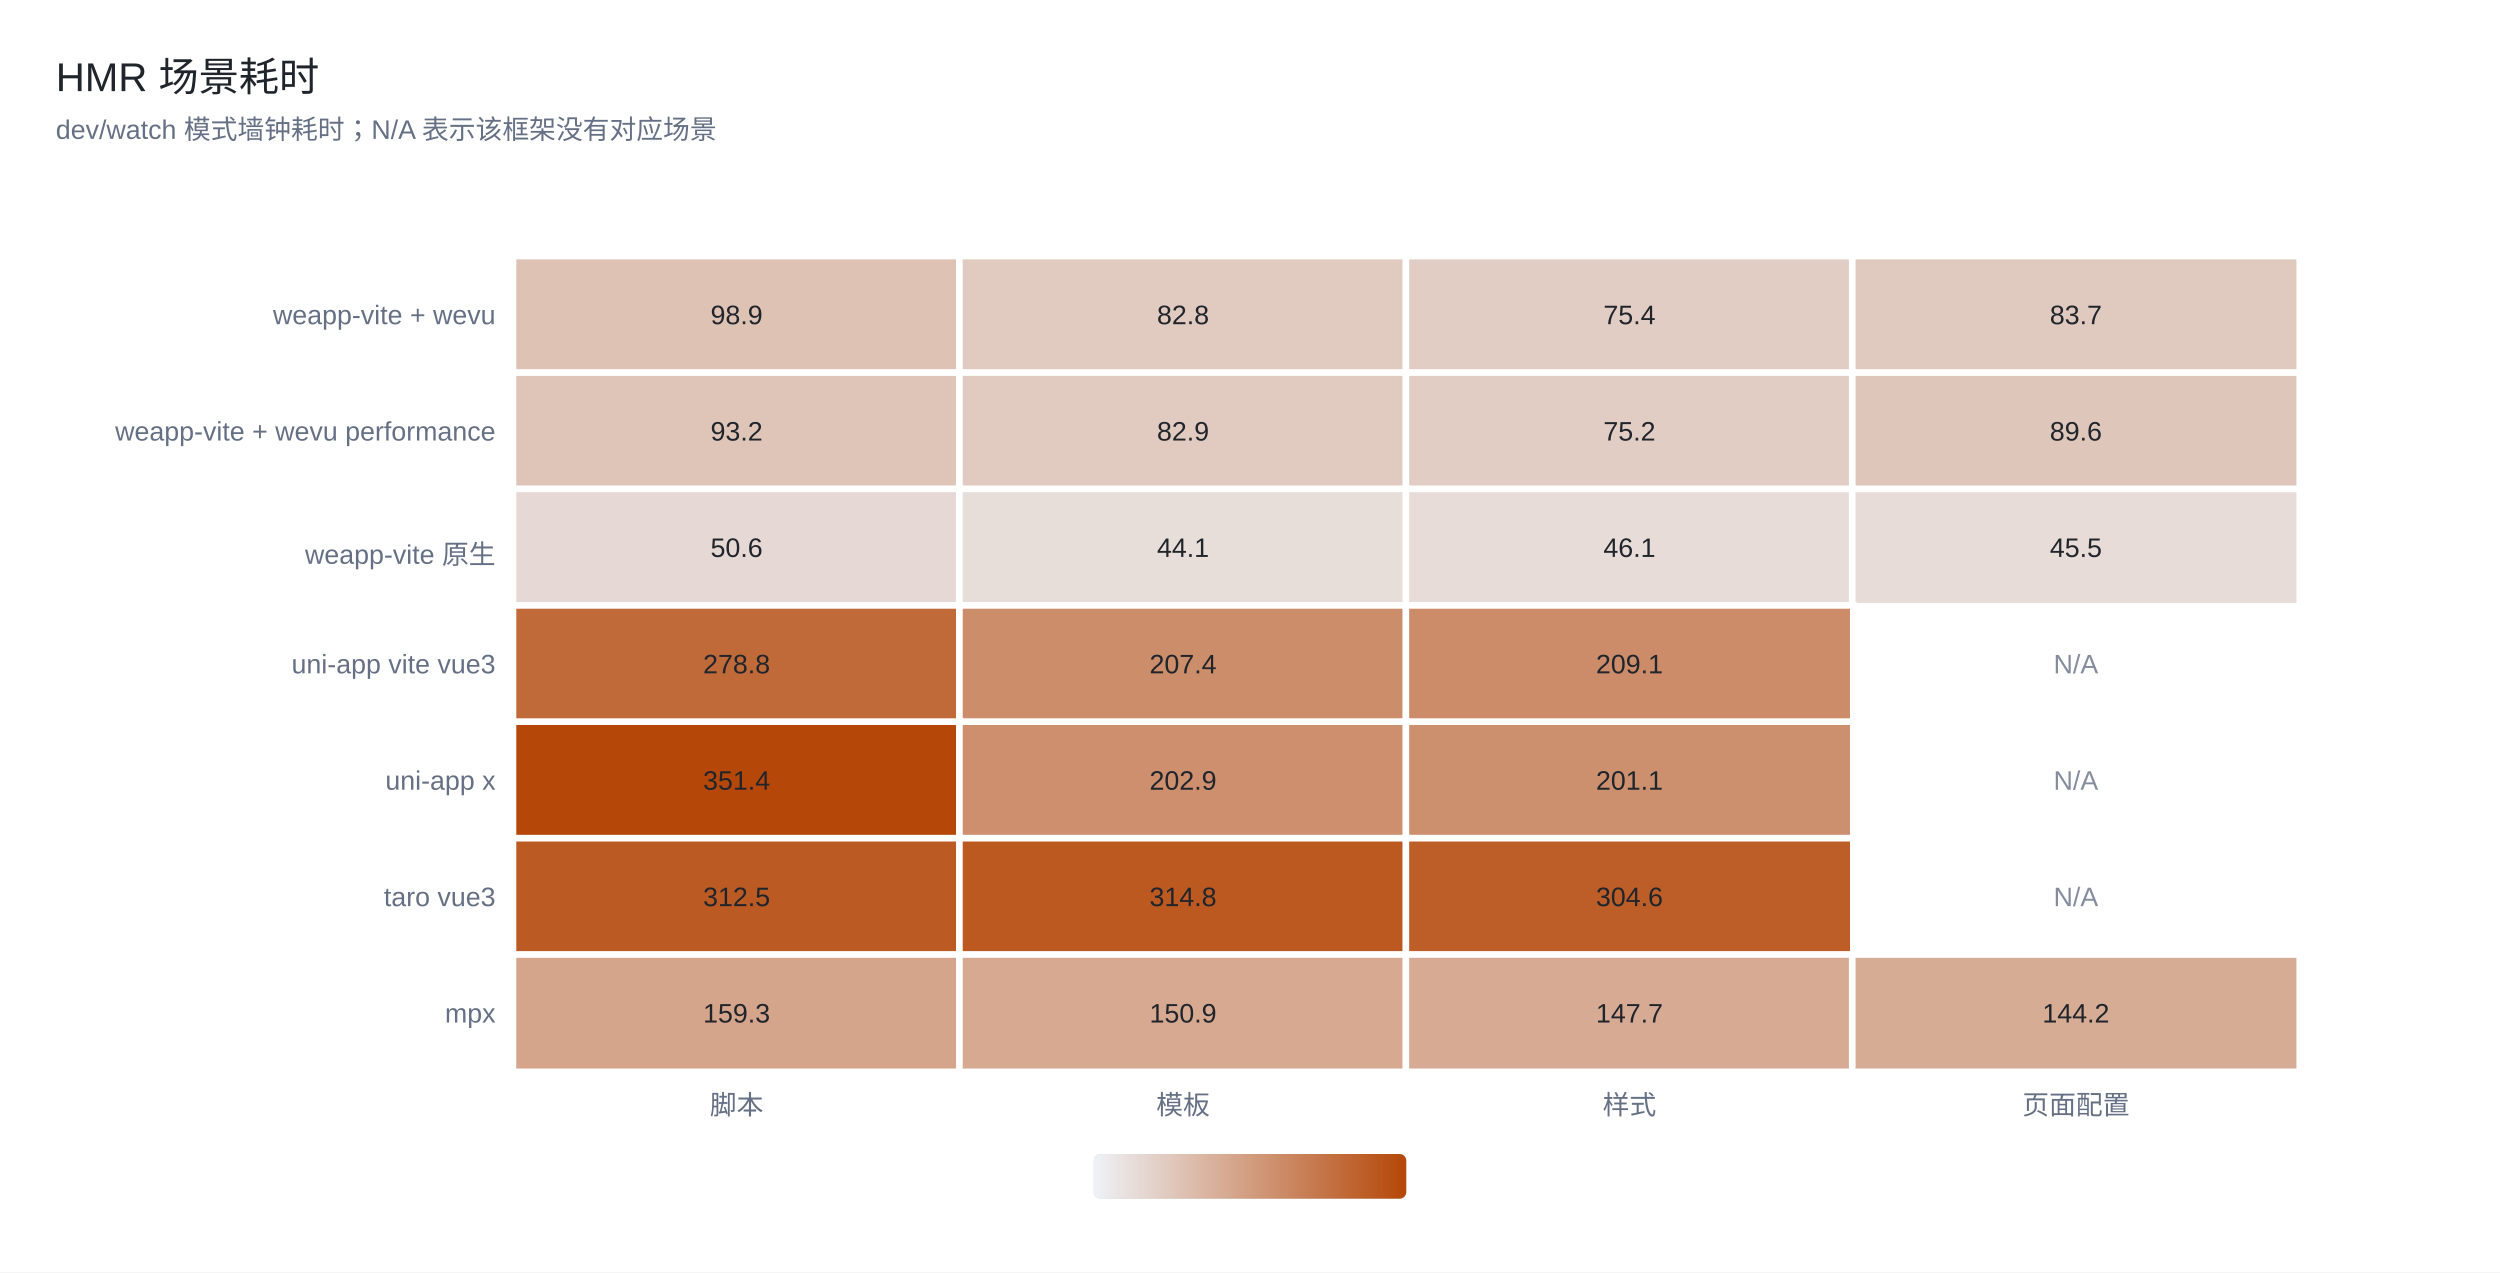
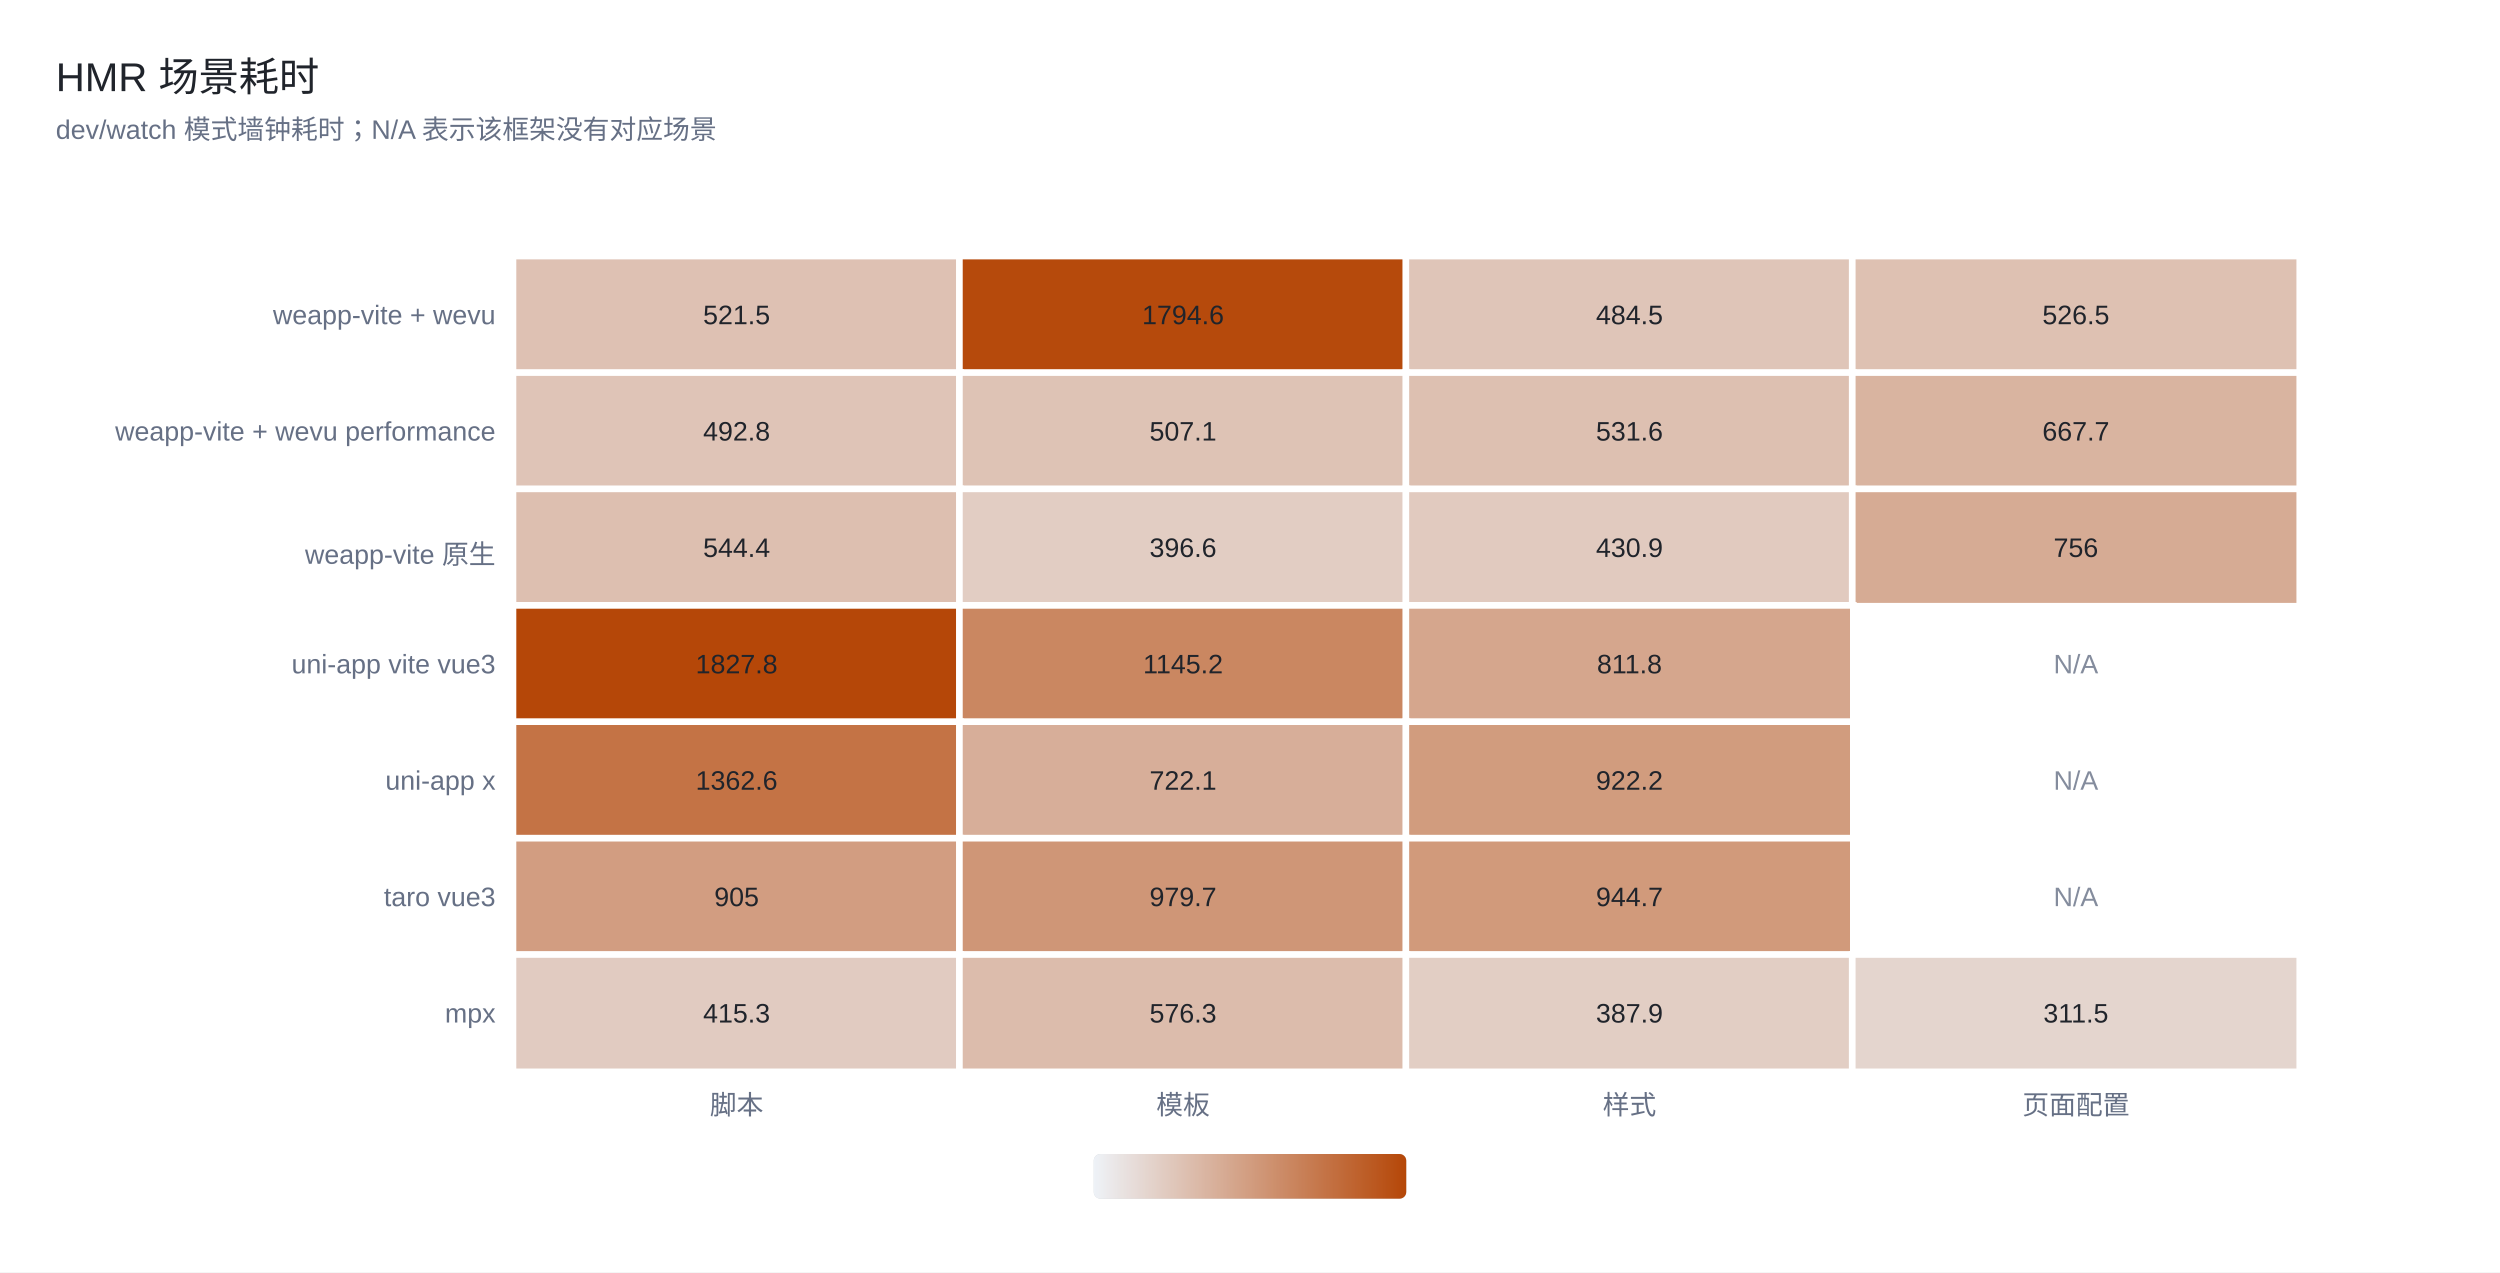
<svg xmlns="http://www.w3.org/2000/svg" role="img" aria-label="HMR 场景耗时" width="1120" height="570" version="1.1" baseProfile="full" viewBox="0 0 1120 570">
  <rect width="1120" height="570" x="0" y="0" fill="#ffffff" />
-   <path d="M230.5 115L230.5 480" fill="none" pointer-events="visible" stroke="#d9dee8" stroke-linecap="round" class="zr3-cls-82" />
-   <path d="M230 480.5L1030 480.5" fill="none" pointer-events="visible" stroke="#d9dee8" stroke-linecap="round" class="zr3-cls-82" />
+   <path d="M230.5 115L230.5 480" fill="none" pointer-events="visible" stroke="#d9dee8" stroke-linecap="round" class="zr3-cls-84" />
+   <path d="M230 480.5L1030 480.5" fill="none" pointer-events="visible" stroke="#d9dee8" stroke-linecap="round" class="zr3-cls-84" />
  <text dominant-baseline="central" text-anchor="end" style="font-size:12px;font-family:Arial, sans-serif;" xml:space="preserve" transform="translate(222 141.0714)" fill="#667085">weapp-vite + wevu</text>
  <text dominant-baseline="central" text-anchor="end" style="font-size:12px;font-family:Arial, sans-serif;" xml:space="preserve" transform="translate(222 193.2143)" fill="#667085">weapp-vite + wevu performance</text>
  <text dominant-baseline="central" text-anchor="end" style="font-size:12px;font-family:Arial, sans-serif;" xml:space="preserve" transform="translate(222 245.3571)" fill="#667085">weapp-vite 原生</text>
  <text dominant-baseline="central" text-anchor="end" style="font-size:12px;font-family:Arial, sans-serif;" xml:space="preserve" transform="translate(222 297.5)" fill="#667085">uni-app vite vue3</text>
  <text dominant-baseline="central" text-anchor="end" style="font-size:12px;font-family:Arial, sans-serif;" xml:space="preserve" transform="translate(222 349.6429)" fill="#667085">uni-app x</text>
  <text dominant-baseline="central" text-anchor="end" style="font-size:12px;font-family:Arial, sans-serif;" xml:space="preserve" transform="translate(222 401.7857)" fill="#667085">taro vue3</text>
  <text dominant-baseline="central" text-anchor="end" style="font-size:12px;font-family:Arial, sans-serif;" transform="translate(222 453.9286)" fill="#667085">mpx</text>
  <text dominant-baseline="central" text-anchor="middle" style="font-size:12px;font-family:Arial, sans-serif;" y="6" transform="translate(330 488)" fill="#667085">脚本</text>
  <text dominant-baseline="central" text-anchor="middle" style="font-size:12px;font-family:Arial, sans-serif;" y="6" transform="translate(530 488)" fill="#667085">模板</text>
  <text dominant-baseline="central" text-anchor="middle" style="font-size:12px;font-family:Arial, sans-serif;" y="6" transform="translate(730 488)" fill="#667085">样式</text>
  <text dominant-baseline="central" text-anchor="middle" style="font-size:12px;font-family:Arial, sans-serif;" y="6" transform="translate(930 488)" fill="#667085">页面配置</text>
-   <path d="M229.8 114.7l200.5 0l0 52.6l-200.5 0Z" fill="rgb(222,194,180)" stroke="#ffffff" stroke-width="3" ecmeta_series_index="0" ecmeta_data_index="0" ecmeta_ssr_type="chart" class="zr3-cls-83" />
-   <path d="M429.8 114.7l200.5 0l0 52.6l-200.5 0Z" fill="rgb(225,202,191)" stroke="#ffffff" stroke-width="3" ecmeta_series_index="0" ecmeta_data_index="1" ecmeta_ssr_type="chart" class="zr3-cls-84" />
-   <path d="M629.8 114.7l200.5 0l0 52.6l-200.5 0Z" fill="rgb(226,205,196)" stroke="#ffffff" stroke-width="3" ecmeta_series_index="0" ecmeta_data_index="2" ecmeta_ssr_type="chart" class="zr3-cls-85" />
-   <path d="M829.8 114.7l200.5 0l0 52.6l-200.5 0Z" fill="rgb(224,201,190)" stroke="#ffffff" stroke-width="3" ecmeta_series_index="0" ecmeta_data_index="3" ecmeta_ssr_type="chart" class="zr3-cls-86" />
-   <path d="M229.8 166.9l200.5 0l0 52.6l-200.5 0Z" fill="rgb(223,197,184)" stroke="#ffffff" stroke-width="3" ecmeta_series_index="0" ecmeta_data_index="4" ecmeta_ssr_type="chart" class="zr3-cls-87" />
-   <path d="M429.8 166.9l200.5 0l0 52.6l-200.5 0Z" fill="rgb(225,202,191)" stroke="#ffffff" stroke-width="3" ecmeta_series_index="0" ecmeta_data_index="5" ecmeta_ssr_type="chart" class="zr3-cls-84" />
-   <path d="M629.8 166.9l200.5 0l0 52.6l-200.5 0Z" fill="rgb(226,205,196)" stroke="#ffffff" stroke-width="3" ecmeta_series_index="0" ecmeta_data_index="6" ecmeta_ssr_type="chart" class="zr3-cls-85" />
-   <path d="M829.8 166.9l200.5 0l0 52.6l-200.5 0Z" fill="rgb(223,198,186)" stroke="#ffffff" stroke-width="3" ecmeta_series_index="0" ecmeta_data_index="7" ecmeta_ssr_type="chart" class="zr3-cls-88" />
-   <path d="M229.8 219l200.5 0l0 52.6l-200.5 0Z" fill="rgb(230,217,213)" stroke="#ffffff" stroke-width="3" ecmeta_series_index="0" ecmeta_data_index="8" ecmeta_ssr_type="chart" class="zr3-cls-89" />
-   <path d="M429.8 219l200.5 0l0 52.6l-200.5 0Z" fill="rgb(231,221,217)" stroke="#ffffff" stroke-width="3" ecmeta_series_index="0" ecmeta_data_index="9" ecmeta_ssr_type="chart" class="zr3-cls-90" />
-   <path d="M629.8 219l200.5 0l0 52.6l-200.5 0Z" fill="rgb(231,220,216)" stroke="#ffffff" stroke-width="3" ecmeta_series_index="0" ecmeta_data_index="10" ecmeta_ssr_type="chart" class="zr3-cls-91" />
-   <path d="M829.8 219l200.5 0l0 52.6l-200.5 0Z" fill="rgb(231,220,216)" stroke="#ffffff" stroke-width="3" ecmeta_series_index="0" ecmeta_data_index="11" ecmeta_ssr_type="chart" class="zr3-cls-91" />
-   <path d="M229.8 271.2l200.5 0l0 52.6l-200.5 0Z" fill="rgb(193,106,57)" stroke="#ffffff" stroke-width="3" ecmeta_series_index="0" ecmeta_data_index="12" ecmeta_ssr_type="chart" class="zr3-cls-92" />
-   <path d="M429.8 271.2l200.5 0l0 52.6l-200.5 0Z" fill="rgb(204,141,106)" stroke="#ffffff" stroke-width="3" ecmeta_series_index="0" ecmeta_data_index="13" ecmeta_ssr_type="chart" class="zr3-cls-93" />
-   <path d="M629.8 271.2l200.5 0l0 52.6l-200.5 0Z" fill="rgb(204,140,105)" stroke="#ffffff" stroke-width="3" ecmeta_series_index="0" ecmeta_data_index="14" ecmeta_ssr_type="chart" class="zr3-cls-94" />
-   <path d="M229.8 323.3l200.5 0l0 52.6l-200.5 0Z" fill="rgb(181,71,8)" stroke="#ffffff" stroke-width="3" ecmeta_series_index="0" ecmeta_data_index="15" ecmeta_ssr_type="chart" class="zr3-cls-95" />
-   <path d="M429.8 323.3l200.5 0l0 52.6l-200.5 0Z" fill="rgb(205,143,109)" stroke="#ffffff" stroke-width="3" ecmeta_series_index="0" ecmeta_data_index="16" ecmeta_ssr_type="chart" class="zr3-cls-96" />
-   <path d="M629.8 323.3l200.5 0l0 52.6l-200.5 0Z" fill="rgb(205,144,110)" stroke="#ffffff" stroke-width="3" ecmeta_series_index="0" ecmeta_data_index="17" ecmeta_ssr_type="chart" class="zr3-cls-97" />
-   <path d="M229.8 375.5l200.5 0l0 52.6l-200.5 0Z" fill="rgb(187,90,34)" stroke="#ffffff" stroke-width="3" ecmeta_series_index="0" ecmeta_data_index="18" ecmeta_ssr_type="chart" class="zr3-cls-98" />
-   <path d="M429.8 375.5l200.5 0l0 52.6l-200.5 0Z" fill="rgb(187,89,33)" stroke="#ffffff" stroke-width="3" ecmeta_series_index="0" ecmeta_data_index="19" ecmeta_ssr_type="chart" class="zr3-cls-99" />
-   <path d="M629.8 375.5l200.5 0l0 52.6l-200.5 0Z" fill="rgb(189,94,40)" stroke="#ffffff" stroke-width="3" ecmeta_series_index="0" ecmeta_data_index="20" ecmeta_ssr_type="chart" class="zr3-cls-100" />
-   <path d="M229.8 427.6l200.5 0l0 52.6l-200.5 0Z" fill="rgb(212,164,139)" stroke="#ffffff" stroke-width="3" ecmeta_series_index="0" ecmeta_data_index="21" ecmeta_ssr_type="chart" class="zr3-cls-101" />
-   <path d="M429.8 427.6l200.5 0l0 52.6l-200.5 0Z" fill="rgb(214,169,144)" stroke="#ffffff" stroke-width="3" ecmeta_series_index="0" ecmeta_data_index="22" ecmeta_ssr_type="chart" class="zr3-cls-102" />
-   <path d="M629.8 427.6l200.5 0l0 52.6l-200.5 0Z" fill="rgb(214,170,147)" stroke="#ffffff" stroke-width="3" ecmeta_series_index="0" ecmeta_data_index="23" ecmeta_ssr_type="chart" class="zr3-cls-103" />
-   <path d="M829.8 427.6l200.5 0l0 52.6l-200.5 0Z" fill="rgb(215,172,149)" stroke="#ffffff" stroke-width="3" ecmeta_series_index="0" ecmeta_data_index="24" ecmeta_ssr_type="chart" class="zr3-cls-104" />
-   <text dominant-baseline="central" text-anchor="middle" style="font-size:12px;font-family:Arial, sans-serif;" transform="translate(330 141.0714)" fill="#20242b">98.9</text>
-   <text dominant-baseline="central" text-anchor="middle" style="font-size:12px;font-family:Arial, sans-serif;" transform="translate(530 141.0714)" fill="#20242b">82.8</text>
-   <text dominant-baseline="central" text-anchor="middle" style="font-size:12px;font-family:Arial, sans-serif;" transform="translate(730 141.0714)" fill="#20242b">75.4</text>
-   <text dominant-baseline="central" text-anchor="middle" style="font-size:12px;font-family:Arial, sans-serif;" transform="translate(930 141.0714)" fill="#20242b">83.7</text>
-   <text dominant-baseline="central" text-anchor="middle" style="font-size:12px;font-family:Arial, sans-serif;" transform="translate(330 193.2143)" fill="#20242b">93.2</text>
-   <text dominant-baseline="central" text-anchor="middle" style="font-size:12px;font-family:Arial, sans-serif;" transform="translate(530 193.2143)" fill="#20242b">82.9</text>
-   <text dominant-baseline="central" text-anchor="middle" style="font-size:12px;font-family:Arial, sans-serif;" transform="translate(730 193.2143)" fill="#20242b">75.2</text>
-   <text dominant-baseline="central" text-anchor="middle" style="font-size:12px;font-family:Arial, sans-serif;" transform="translate(930 193.2143)" fill="#20242b">89.6</text>
-   <text dominant-baseline="central" text-anchor="middle" style="font-size:12px;font-family:Arial, sans-serif;" transform="translate(330 245.3571)" fill="#20242b">50.6</text>
-   <text dominant-baseline="central" text-anchor="middle" style="font-size:12px;font-family:Arial, sans-serif;" transform="translate(530 245.3571)" fill="#20242b">44.1</text>
-   <text dominant-baseline="central" text-anchor="middle" style="font-size:12px;font-family:Arial, sans-serif;" transform="translate(730 245.3571)" fill="#20242b">46.1</text>
-   <text dominant-baseline="central" text-anchor="middle" style="font-size:12px;font-family:Arial, sans-serif;" transform="translate(930 245.3571)" fill="#20242b">45.5</text>
-   <text dominant-baseline="central" text-anchor="middle" style="font-size:12px;font-family:Arial, sans-serif;" transform="translate(330 297.5)" fill="#20242b">278.8</text>
-   <text dominant-baseline="central" text-anchor="middle" style="font-size:12px;font-family:Arial, sans-serif;" transform="translate(530 297.5)" fill="#20242b">207.4</text>
-   <text dominant-baseline="central" text-anchor="middle" style="font-size:12px;font-family:Arial, sans-serif;" transform="translate(730 297.5)" fill="#20242b">209.1</text>
-   <text dominant-baseline="central" text-anchor="middle" style="font-size:12px;font-family:Arial, sans-serif;" transform="translate(330 349.6429)" fill="#20242b">351.4</text>
-   <text dominant-baseline="central" text-anchor="middle" style="font-size:12px;font-family:Arial, sans-serif;" transform="translate(530 349.6429)" fill="#20242b">202.9</text>
-   <text dominant-baseline="central" text-anchor="middle" style="font-size:12px;font-family:Arial, sans-serif;" transform="translate(730 349.6429)" fill="#20242b">201.1</text>
-   <text dominant-baseline="central" text-anchor="middle" style="font-size:12px;font-family:Arial, sans-serif;" transform="translate(330 401.7857)" fill="#20242b">312.5</text>
-   <text dominant-baseline="central" text-anchor="middle" style="font-size:12px;font-family:Arial, sans-serif;" transform="translate(530 401.7857)" fill="#20242b">314.8</text>
-   <text dominant-baseline="central" text-anchor="middle" style="font-size:12px;font-family:Arial, sans-serif;" transform="translate(730 401.7857)" fill="#20242b">304.6</text>
-   <text dominant-baseline="central" text-anchor="middle" style="font-size:12px;font-family:Arial, sans-serif;" transform="translate(330 453.9286)" fill="#20242b">159.3</text>
-   <text dominant-baseline="central" text-anchor="middle" style="font-size:12px;font-family:Arial, sans-serif;" transform="translate(530 453.9286)" fill="#20242b">150.9</text>
-   <text dominant-baseline="central" text-anchor="middle" style="font-size:12px;font-family:Arial, sans-serif;" transform="translate(730 453.9286)" fill="#20242b">147.7</text>
-   <text dominant-baseline="central" text-anchor="middle" style="font-size:12px;font-family:Arial, sans-serif;" transform="translate(930 453.9286)" fill="#20242b">144.2</text>
-   <path d="M1 0A1 1 0 1 1 1 -0.1A1 1 0 0 1 1 0" transform="matrix(0,0,0,0,930,297.5)" fill="rgb(238,241,245)" fill-opacity="0.8" ecmeta_series_index="1" ecmeta_data_index="0" ecmeta_ssr_type="chart" class="zr3-cls-105 zr3-cls-106" />
-   <path d="M1 0A1 1 0 1 1 1 -0.1A1 1 0 0 1 1 0" transform="matrix(0,0,0,0,930,349.6429)" fill="rgb(237,240,244)" fill-opacity="0.8" ecmeta_series_index="1" ecmeta_data_index="1" ecmeta_ssr_type="chart" class="zr3-cls-107 zr3-cls-106" />
-   <path d="M1 0A1 1 0 1 1 1 -0.1A1 1 0 0 1 1 0" transform="matrix(0,0,0,0,930,401.7857)" fill="rgb(237,240,244)" fill-opacity="0.8" ecmeta_series_index="1" ecmeta_data_index="2" ecmeta_ssr_type="chart" class="zr3-cls-108 zr3-cls-106" />
+   <path d="M229.8 114.7l200.5 0l0 52.6l-200.5 0Z" fill="rgb(222,193,179)" stroke="#ffffff" stroke-width="3" ecmeta_series_index="0" ecmeta_data_index="0" ecmeta_ssr_type="chart" class="zr3-cls-85" />
+   <path d="M429.8 114.7l200.5 0l0 52.6l-200.5 0Z" fill="rgb(182,74,12)" stroke="#ffffff" stroke-width="3" ecmeta_series_index="0" ecmeta_data_index="1" ecmeta_ssr_type="chart" class="zr3-cls-86" />
+   <path d="M629.8 114.7l200.5 0l0 52.6l-200.5 0Z" fill="rgb(223,197,184)" stroke="#ffffff" stroke-width="3" ecmeta_series_index="0" ecmeta_data_index="2" ecmeta_ssr_type="chart" class="zr3-cls-87" />
+   <path d="M829.8 114.7l200.5 0l0 52.6l-200.5 0Z" fill="rgb(222,193,178)" stroke="#ffffff" stroke-width="3" ecmeta_series_index="0" ecmeta_data_index="3" ecmeta_ssr_type="chart" class="zr3-cls-88" />
+   <path d="M229.8 166.9l200.5 0l0 52.6l-200.5 0Z" fill="rgb(223,196,183)" stroke="#ffffff" stroke-width="3" ecmeta_series_index="0" ecmeta_data_index="4" ecmeta_ssr_type="chart" class="zr3-cls-89" />
+   <path d="M429.8 166.9l200.5 0l0 52.6l-200.5 0Z" fill="rgb(222,195,181)" stroke="#ffffff" stroke-width="3" ecmeta_series_index="0" ecmeta_data_index="5" ecmeta_ssr_type="chart" class="zr3-cls-90" />
+   <path d="M629.8 166.9l200.5 0l0 52.6l-200.5 0Z" fill="rgb(221,192,177)" stroke="#ffffff" stroke-width="3" ecmeta_series_index="0" ecmeta_data_index="6" ecmeta_ssr_type="chart" class="zr3-cls-91" />
+   <path d="M829.8 166.9l200.5 0l0 52.6l-200.5 0Z" fill="rgb(217,180,160)" stroke="#ffffff" stroke-width="3" ecmeta_series_index="0" ecmeta_data_index="7" ecmeta_ssr_type="chart" class="zr3-cls-92" />
+   <path d="M229.8 219l200.5 0l0 52.6l-200.5 0Z" fill="rgb(221,191,176)" stroke="#ffffff" stroke-width="3" ecmeta_series_index="0" ecmeta_data_index="8" ecmeta_ssr_type="chart" class="zr3-cls-93" />
+   <path d="M429.8 219l200.5 0l0 52.6l-200.5 0Z" fill="rgb(226,205,195)" stroke="#ffffff" stroke-width="3" ecmeta_series_index="0" ecmeta_data_index="9" ecmeta_ssr_type="chart" class="zr3-cls-94" />
+   <path d="M629.8 219l200.5 0l0 52.6l-200.5 0Z" fill="rgb(225,202,191)" stroke="#ffffff" stroke-width="3" ecmeta_series_index="0" ecmeta_data_index="10" ecmeta_ssr_type="chart" class="zr3-cls-95" />
+   <path d="M829.8 219l200.5 0l0 52.6l-200.5 0Z" fill="rgb(214,171,148)" stroke="#ffffff" stroke-width="3" ecmeta_series_index="0" ecmeta_data_index="11" ecmeta_ssr_type="chart" class="zr3-cls-96" />
+   <path d="M229.8 271.2l200.5 0l0 52.6l-200.5 0Z" fill="rgb(181,71,8)" stroke="#ffffff" stroke-width="3" ecmeta_series_index="0" ecmeta_data_index="12" ecmeta_ssr_type="chart" class="zr3-cls-97" />
+   <path d="M429.8 271.2l200.5 0l0 52.6l-200.5 0Z" fill="rgb(202,135,97)" stroke="#ffffff" stroke-width="3" ecmeta_series_index="0" ecmeta_data_index="13" ecmeta_ssr_type="chart" class="zr3-cls-98" />
+   <path d="M629.8 271.2l200.5 0l0 52.6l-200.5 0Z" fill="rgb(213,166,141)" stroke="#ffffff" stroke-width="3" ecmeta_series_index="0" ecmeta_data_index="14" ecmeta_ssr_type="chart" class="zr3-cls-99" />
+   <path d="M229.8 323.3l200.5 0l0 52.6l-200.5 0Z" fill="rgb(196,115,69)" stroke="#ffffff" stroke-width="3" ecmeta_series_index="0" ecmeta_data_index="15" ecmeta_ssr_type="chart" class="zr3-cls-100" />
+   <path d="M429.8 323.3l200.5 0l0 52.6l-200.5 0Z" fill="rgb(215,174,153)" stroke="#ffffff" stroke-width="3" ecmeta_series_index="0" ecmeta_data_index="16" ecmeta_ssr_type="chart" class="zr3-cls-101" />
+   <path d="M629.8 323.3l200.5 0l0 52.6l-200.5 0Z" fill="rgb(209,156,126)" stroke="#ffffff" stroke-width="3" ecmeta_series_index="0" ecmeta_data_index="17" ecmeta_ssr_type="chart" class="zr3-cls-102" />
+   <path d="M229.8 375.5l200.5 0l0 52.6l-200.5 0Z" fill="rgb(210,157,129)" stroke="#ffffff" stroke-width="3" ecmeta_series_index="0" ecmeta_data_index="18" ecmeta_ssr_type="chart" class="zr3-cls-103" />
+   <path d="M429.8 375.5l200.5 0l0 52.6l-200.5 0Z" fill="rgb(207,150,119)" stroke="#ffffff" stroke-width="3" ecmeta_series_index="0" ecmeta_data_index="19" ecmeta_ssr_type="chart" class="zr3-cls-104" />
+   <path d="M629.8 375.5l200.5 0l0 52.6l-200.5 0Z" fill="rgb(209,154,123)" stroke="#ffffff" stroke-width="3" ecmeta_series_index="0" ecmeta_data_index="20" ecmeta_ssr_type="chart" class="zr3-cls-105" />
+   <path d="M229.8 427.6l200.5 0l0 52.6l-200.5 0Z" fill="rgb(225,203,193)" stroke="#ffffff" stroke-width="3" ecmeta_series_index="0" ecmeta_data_index="21" ecmeta_ssr_type="chart" class="zr3-cls-106" />
+   <path d="M429.8 427.6l200.5 0l0 52.6l-200.5 0Z" fill="rgb(220,188,172)" stroke="#ffffff" stroke-width="3" ecmeta_series_index="0" ecmeta_data_index="22" ecmeta_ssr_type="chart" class="zr3-cls-107" />
+   <path d="M629.8 427.6l200.5 0l0 52.6l-200.5 0Z" fill="rgb(226,206,196)" stroke="#ffffff" stroke-width="3" ecmeta_series_index="0" ecmeta_data_index="23" ecmeta_ssr_type="chart" class="zr3-cls-108" />
+   <path d="M829.8 427.6l200.5 0l0 52.6l-200.5 0Z" fill="rgb(228,213,206)" stroke="#ffffff" stroke-width="3" ecmeta_series_index="0" ecmeta_data_index="24" ecmeta_ssr_type="chart" class="zr3-cls-109" />
+   <text dominant-baseline="central" text-anchor="middle" style="font-size:12px;font-family:Arial, sans-serif;" transform="translate(330 141.0714)" fill="#20242b">521.5</text>
+   <text dominant-baseline="central" text-anchor="middle" style="font-size:12px;font-family:Arial, sans-serif;" transform="translate(530 141.0714)" fill="#20242b">1794.6</text>
+   <text dominant-baseline="central" text-anchor="middle" style="font-size:12px;font-family:Arial, sans-serif;" transform="translate(730 141.0714)" fill="#20242b">484.5</text>
+   <text dominant-baseline="central" text-anchor="middle" style="font-size:12px;font-family:Arial, sans-serif;" transform="translate(930 141.0714)" fill="#20242b">526.5</text>
+   <text dominant-baseline="central" text-anchor="middle" style="font-size:12px;font-family:Arial, sans-serif;" transform="translate(330 193.2143)" fill="#20242b">492.8</text>
+   <text dominant-baseline="central" text-anchor="middle" style="font-size:12px;font-family:Arial, sans-serif;" transform="translate(530 193.2143)" fill="#20242b">507.1</text>
+   <text dominant-baseline="central" text-anchor="middle" style="font-size:12px;font-family:Arial, sans-serif;" transform="translate(730 193.2143)" fill="#20242b">531.6</text>
+   <text dominant-baseline="central" text-anchor="middle" style="font-size:12px;font-family:Arial, sans-serif;" transform="translate(930 193.2143)" fill="#20242b">667.7</text>
+   <text dominant-baseline="central" text-anchor="middle" style="font-size:12px;font-family:Arial, sans-serif;" transform="translate(330 245.3571)" fill="#20242b">544.4</text>
+   <text dominant-baseline="central" text-anchor="middle" style="font-size:12px;font-family:Arial, sans-serif;" transform="translate(530 245.3571)" fill="#20242b">396.6</text>
+   <text dominant-baseline="central" text-anchor="middle" style="font-size:12px;font-family:Arial, sans-serif;" transform="translate(730 245.3571)" fill="#20242b">430.9</text>
+   <text dominant-baseline="central" text-anchor="middle" style="font-size:12px;font-family:Arial, sans-serif;" transform="translate(930 245.3571)" fill="#20242b">756</text>
+   <text dominant-baseline="central" text-anchor="middle" style="font-size:12px;font-family:Arial, sans-serif;" transform="translate(330 297.5)" fill="#20242b">1827.8</text>
+   <text dominant-baseline="central" text-anchor="middle" style="font-size:12px;font-family:Arial, sans-serif;" transform="translate(530 297.5)" fill="#20242b">1145.2</text>
+   <text dominant-baseline="central" text-anchor="middle" style="font-size:12px;font-family:Arial, sans-serif;" transform="translate(730 297.5)" fill="#20242b">811.8</text>
+   <text dominant-baseline="central" text-anchor="middle" style="font-size:12px;font-family:Arial, sans-serif;" transform="translate(330 349.6429)" fill="#20242b">1362.6</text>
+   <text dominant-baseline="central" text-anchor="middle" style="font-size:12px;font-family:Arial, sans-serif;" transform="translate(530 349.6429)" fill="#20242b">722.1</text>
+   <text dominant-baseline="central" text-anchor="middle" style="font-size:12px;font-family:Arial, sans-serif;" transform="translate(730 349.6429)" fill="#20242b">922.2</text>
+   <text dominant-baseline="central" text-anchor="middle" style="font-size:12px;font-family:Arial, sans-serif;" transform="translate(330 401.7857)" fill="#20242b">905</text>
+   <text dominant-baseline="central" text-anchor="middle" style="font-size:12px;font-family:Arial, sans-serif;" transform="translate(530 401.7857)" fill="#20242b">979.7</text>
+   <text dominant-baseline="central" text-anchor="middle" style="font-size:12px;font-family:Arial, sans-serif;" transform="translate(730 401.7857)" fill="#20242b">944.7</text>
+   <text dominant-baseline="central" text-anchor="middle" style="font-size:12px;font-family:Arial, sans-serif;" transform="translate(330 453.9286)" fill="#20242b">415.3</text>
+   <text dominant-baseline="central" text-anchor="middle" style="font-size:12px;font-family:Arial, sans-serif;" transform="translate(530 453.9286)" fill="#20242b">576.3</text>
+   <text dominant-baseline="central" text-anchor="middle" style="font-size:12px;font-family:Arial, sans-serif;" transform="translate(730 453.9286)" fill="#20242b">387.9</text>
+   <text dominant-baseline="central" text-anchor="middle" style="font-size:12px;font-family:Arial, sans-serif;" transform="translate(930 453.9286)" fill="#20242b">311.5</text>
+   <path d="M1 0A1 1 0 1 1 1 -0.1A1 1 0 0 1 1 0" transform="matrix(0,0,0,0,930,297.5)" fill="rgb(238,242,247)" fill-opacity="0.8" ecmeta_series_index="1" ecmeta_data_index="0" ecmeta_ssr_type="chart" class="zr3-cls-110 zr3-cls-111" />
+   <path d="M1 0A1 1 0 1 1 1 -0.1A1 1 0 0 1 1 0" transform="matrix(0,0,0,0,930,349.6429)" fill="rgb(238,242,246)" fill-opacity="0.8" ecmeta_series_index="1" ecmeta_data_index="1" ecmeta_ssr_type="chart" class="zr3-cls-112 zr3-cls-111" />
+   <path d="M1 0A1 1 0 1 1 1 -0.1A1 1 0 0 1 1 0" transform="matrix(0,0,0,0,930,401.7857)" fill="rgb(238,242,246)" fill-opacity="0.8" ecmeta_series_index="1" ecmeta_data_index="2" ecmeta_ssr_type="chart" class="zr3-cls-113 zr3-cls-111" />
  <text dominant-baseline="central" text-anchor="middle" style="font-size:12px;font-family:Arial, sans-serif;" transform="translate(930 297.5)" fill="#667085" fill-opacity="0.8">N/A</text>
  <text dominant-baseline="central" text-anchor="middle" style="font-size:12px;font-family:Arial, sans-serif;" transform="translate(930 349.6429)" fill="#667085" fill-opacity="0.8">N/A</text>
  <text dominant-baseline="central" text-anchor="middle" style="font-size:12px;font-family:Arial, sans-serif;" transform="translate(930 401.7857)" fill="#667085" fill-opacity="0.8">N/A</text>
-   <path d="M-15 -35l170 0l0 50l-170 0Z" transform="translate(490 537)" fill="rgb(0,0,0)" fill-opacity="0" stroke="#cfd2d7" stroke-width="0" class="zr3-cls-82" />
+   <path d="M-15 -35l170 0l0 50l-170 0Z" transform="translate(490 537)" fill="rgb(0,0,0)" fill-opacity="0" stroke="#cfd2d7" stroke-width="0" class="zr3-cls-84" />
  <g clip-path="url(#zr3-c0)">
-     <polygon points="0 0 20 0 20 140 0 140" transform="matrix(0,-1,1,0,490,537)" fill="url(#zr3-g0)" class="zr3-cls-110" />
-     <polygon points="0 0 20 0 20 140 0 140" transform="matrix(0,-1,1,0,490,537)" fill="url(#zr3-g1)" class="zr3-cls-111" />
+     <polygon points="0 0 20 0 20 140 0 140" transform="matrix(0,-1,1,0,490,537)" fill="url(#zr3-g0)" class="zr3-cls-115" />
+     <polygon points="0 0 20 0 20 140 0 140" transform="matrix(0,-1,1,0,490,537)" fill="url(#zr3-g1)" class="zr3-cls-116" />
  </g>
-   <path d="M-5 -5l307 0l0 50l-307 0Z" transform="translate(25 21)" fill="rgb(0,0,0)" fill-opacity="0" stroke="#3c3c41" stroke-width="0" class="zr3-cls-82" />
+   <path d="M-5 -5l307 0l0 50l-307 0Z" transform="translate(25 21)" fill="rgb(0,0,0)" fill-opacity="0" stroke="#3c3c41" stroke-width="0" class="zr3-cls-84" />
  <text dominant-baseline="central" text-anchor="start" style="font-size:18px;font-family:Arial, sans-serif;font-weight:500;" xml:space="preserve" y="9" transform="translate(25 21)" fill="#20242b">HMR 场景耗时</text>
  <text dominant-baseline="central" text-anchor="start" style="font-size:12px;font-family:Arial, sans-serif;font-weight:400;" xml:space="preserve" y="34" transform="translate(25 21)" fill="#667085">dev/watch 模式墙钟耗时；N/A 表示该框架没有对应场景</text>
  <defs>
    <clipPath id="zr3-c0">
-       <path d="M3 0L17 0A3 3 0 0 1 20 3L20 137A3 3 0 0 1 17 140L3 140A3 3 0 0 1 0 137L0 3A3 3 0 0 1 3 0Z" transform="matrix(0,-1,1,0,490,537)" fill="#000" class="zr3-cls-109" />
+       <path d="M3 0L17 0A3 3 0 0 1 20 3L20 137A3 3 0 0 1 17 140L3 140A3 3 0 0 1 0 137L0 3A3 3 0 0 1 3 0Z" transform="matrix(0,-1,1,0,490,537)" fill="#000" class="zr3-cls-114" />
    </clipPath>
    <linearGradient gradientUnits="objectBoundingBox" x1="0" y1="0" x2="0" y2="1" id="zr3-g0">
      <stop offset="0%" stop-color="rgb(207,210,215)" />
      <stop offset="1%" stop-color="rgb(207,210,215)" />
      <stop offset="2%" stop-color="rgb(207,210,215)" />
      <stop offset="3%" stop-color="rgb(207,210,215)" />
      <stop offset="4%" stop-color="rgb(207,210,215)" />
      <stop offset="5%" stop-color="rgb(207,210,215)" />
      <stop offset="6%" stop-color="rgb(207,210,215)" />
      <stop offset="7%" stop-color="rgb(207,210,215)" />
      <stop offset="8%" stop-color="rgb(207,210,215)" />
      <stop offset="9%" stop-color="rgb(207,210,215)" />
      <stop offset="10%" stop-color="rgb(207,210,215)" />
      <stop offset="11%" stop-color="rgb(207,210,215)" />
      <stop offset="12%" stop-color="rgb(207,210,215)" />
      <stop offset="13%" stop-color="rgb(207,210,215)" />
      <stop offset="14%" stop-color="rgb(207,210,215)" />
      <stop offset="15%" stop-color="rgb(207,210,215)" />
      <stop offset="16%" stop-color="rgb(207,210,215)" />
      <stop offset="17%" stop-color="rgb(207,210,215)" />
      <stop offset="18%" stop-color="rgb(207,210,215)" />
      <stop offset="19%" stop-color="rgb(207,210,215)" />
      <stop offset="20%" stop-color="rgb(207,210,215)" />
      <stop offset="21%" stop-color="rgb(207,210,215)" />
      <stop offset="22%" stop-color="rgb(207,210,215)" />
      <stop offset="23%" stop-color="rgb(207,210,215)" />
      <stop offset="24%" stop-color="rgb(207,210,215)" />
      <stop offset="25%" stop-color="rgb(207,210,215)" />
      <stop offset="26%" stop-color="rgb(207,210,215)" />
      <stop offset="27%" stop-color="rgb(207,210,215)" />
      <stop offset="28%" stop-color="rgb(207,210,215)" />
      <stop offset="29%" stop-color="rgb(207,210,215)" />
      <stop offset="30%" stop-color="rgb(207,210,215)" />
      <stop offset="31%" stop-color="rgb(207,210,215)" />
      <stop offset="32%" stop-color="rgb(207,210,215)" />
      <stop offset="33%" stop-color="rgb(207,210,215)" />
      <stop offset="34%" stop-color="rgb(207,210,215)" />
      <stop offset="35%" stop-color="rgb(207,210,215)" />
      <stop offset="36%" stop-color="rgb(207,210,215)" />
      <stop offset="37%" stop-color="rgb(207,210,215)" />
      <stop offset="38%" stop-color="rgb(207,210,215)" />
      <stop offset="39%" stop-color="rgb(207,210,215)" />
      <stop offset="40%" stop-color="rgb(207,210,215)" />
      <stop offset="41%" stop-color="rgb(207,210,215)" />
      <stop offset="42%" stop-color="rgb(207,210,215)" />
      <stop offset="43%" stop-color="rgb(207,210,215)" />
      <stop offset="44%" stop-color="rgb(207,210,215)" />
      <stop offset="45%" stop-color="rgb(207,210,215)" />
      <stop offset="46%" stop-color="rgb(207,210,215)" />
      <stop offset="47%" stop-color="rgb(207,210,215)" />
      <stop offset="48%" stop-color="rgb(207,210,215)" />
      <stop offset="49%" stop-color="rgb(207,210,215)" />
      <stop offset="50%" stop-color="rgb(207,210,215)" />
      <stop offset="51%" stop-color="rgb(207,210,215)" />
      <stop offset="52%" stop-color="rgb(207,210,215)" />
      <stop offset="53%" stop-color="rgb(207,210,215)" />
      <stop offset="54%" stop-color="rgb(207,210,215)" />
      <stop offset="55%" stop-color="rgb(207,210,215)" />
      <stop offset="56%" stop-color="rgb(207,210,215)" />
      <stop offset="57%" stop-color="rgb(207,210,215)" />
      <stop offset="58%" stop-color="rgb(207,210,215)" />
      <stop offset="59%" stop-color="rgb(207,210,215)" />
      <stop offset="60%" stop-color="rgb(207,210,215)" />
      <stop offset="61%" stop-color="rgb(207,210,215)" />
      <stop offset="62%" stop-color="rgb(207,210,215)" />
      <stop offset="63%" stop-color="rgb(207,210,215)" />
      <stop offset="64%" stop-color="rgb(207,210,215)" />
      <stop offset="65%" stop-color="rgb(207,210,215)" />
      <stop offset="66%" stop-color="rgb(207,210,215)" />
      <stop offset="67%" stop-color="rgb(207,210,215)" />
      <stop offset="68%" stop-color="rgb(207,210,215)" />
      <stop offset="69%" stop-color="rgb(207,210,215)" />
      <stop offset="70%" stop-color="rgb(207,210,215)" />
      <stop offset="71%" stop-color="rgb(207,210,215)" />
      <stop offset="72%" stop-color="rgb(207,210,215)" />
      <stop offset="73%" stop-color="rgb(207,210,215)" />
      <stop offset="74%" stop-color="rgb(207,210,215)" />
      <stop offset="75%" stop-color="rgb(207,210,215)" />
      <stop offset="76%" stop-color="rgb(207,210,215)" />
      <stop offset="77%" stop-color="rgb(207,210,215)" />
      <stop offset="78%" stop-color="rgb(207,210,215)" />
      <stop offset="79%" stop-color="rgb(207,210,215)" />
      <stop offset="80%" stop-color="rgb(207,210,215)" />
      <stop offset="81%" stop-color="rgb(207,210,215)" />
      <stop offset="82%" stop-color="rgb(207,210,215)" />
      <stop offset="83%" stop-color="rgb(207,210,215)" />
      <stop offset="84%" stop-color="rgb(207,210,215)" />
      <stop offset="85%" stop-color="rgb(207,210,215)" />
      <stop offset="86%" stop-color="rgb(207,210,215)" />
      <stop offset="87%" stop-color="rgb(207,210,215)" />
      <stop offset="88%" stop-color="rgb(207,210,215)" />
      <stop offset="89%" stop-color="rgb(207,210,215)" />
      <stop offset="90%" stop-color="rgb(207,210,215)" />
      <stop offset="91%" stop-color="rgb(207,210,215)" />
      <stop offset="92%" stop-color="rgb(207,210,215)" />
      <stop offset="93%" stop-color="rgb(207,210,215)" />
      <stop offset="94%" stop-color="rgb(207,210,215)" />
      <stop offset="95%" stop-color="rgb(207,210,215)" />
      <stop offset="96%" stop-color="rgb(207,210,215)" />
      <stop offset="97%" stop-color="rgb(207,210,215)" />
      <stop offset="98%" stop-color="rgb(207,210,215)" />
      <stop offset="99%" stop-color="rgb(207,210,215)" />
      <stop offset="100%" stop-color="rgb(207,210,215)" />
    </linearGradient>
    <linearGradient gradientUnits="objectBoundingBox" x1="0" y1="0" x2="0" y2="1" id="zr3-g1">
      <stop offset="0%" stop-color="rgb(238,242,247)" />
      <stop offset="1%" stop-color="rgb(237,240,245)" />
      <stop offset="2%" stop-color="rgb(237,239,242)" />
      <stop offset="3%" stop-color="rgb(236,237,240)" />
      <stop offset="4%" stop-color="rgb(236,235,237)" />
      <stop offset="5%" stop-color="rgb(235,233,235)" />
      <stop offset="6%" stop-color="rgb(235,232,233)" />
      <stop offset="7%" stop-color="rgb(234,230,230)" />
      <stop offset="8%" stop-color="rgb(233,228,228)" />
      <stop offset="9%" stop-color="rgb(233,227,225)" />
      <stop offset="10%" stop-color="rgb(232,225,223)" />
      <stop offset="11%" stop-color="rgb(232,223,221)" />
      <stop offset="12%" stop-color="rgb(231,221,218)" />
      <stop offset="13%" stop-color="rgb(231,220,216)" />
      <stop offset="14%" stop-color="rgb(230,218,214)" />
      <stop offset="15%" stop-color="rgb(229,216,211)" />
      <stop offset="16%" stop-color="rgb(229,215,209)" />
      <stop offset="17%" stop-color="rgb(228,213,206)" />
      <stop offset="18%" stop-color="rgb(228,211,204)" />
      <stop offset="19%" stop-color="rgb(227,210,202)" />
      <stop offset="20%" stop-color="rgb(227,208,199)" />
      <stop offset="21%" stop-color="rgb(226,206,197)" />
      <stop offset="22%" stop-color="rgb(225,204,194)" />
      <stop offset="23%" stop-color="rgb(225,203,192)" />
      <stop offset="24%" stop-color="rgb(224,201,190)" />
      <stop offset="25%" stop-color="rgb(224,199,187)" />
      <stop offset="26%" stop-color="rgb(223,198,185)" />
      <stop offset="27%" stop-color="rgb(223,196,182)" />
      <stop offset="28%" stop-color="rgb(222,194,180)" />
      <stop offset="29%" stop-color="rgb(221,192,178)" />
      <stop offset="30%" stop-color="rgb(221,191,175)" />
      <stop offset="31%" stop-color="rgb(220,189,173)" />
      <stop offset="32%" stop-color="rgb(220,187,171)" />
      <stop offset="33%" stop-color="rgb(219,186,168)" />
      <stop offset="34%" stop-color="rgb(219,184,166)" />
      <stop offset="35%" stop-color="rgb(218,182,163)" />
      <stop offset="36%" stop-color="rgb(217,180,161)" />
      <stop offset="37%" stop-color="rgb(217,179,159)" />
      <stop offset="38%" stop-color="rgb(216,177,156)" />
      <stop offset="39%" stop-color="rgb(216,175,154)" />
      <stop offset="40%" stop-color="rgb(215,174,151)" />
      <stop offset="41%" stop-color="rgb(215,172,149)" />
      <stop offset="42%" stop-color="rgb(214,170,147)" />
      <stop offset="43%" stop-color="rgb(213,168,144)" />
      <stop offset="44%" stop-color="rgb(213,167,142)" />
      <stop offset="45%" stop-color="rgb(212,165,139)" />
      <stop offset="46%" stop-color="rgb(212,163,137)" />
      <stop offset="47%" stop-color="rgb(211,162,135)" />
      <stop offset="48%" stop-color="rgb(211,160,132)" />
      <stop offset="49%" stop-color="rgb(210,158,130)" />
      <stop offset="50%" stop-color="rgb(210,157,128)" />
      <stop offset="51%" stop-color="rgb(209,155,125)" />
      <stop offset="52%" stop-color="rgb(208,153,123)" />
      <stop offset="53%" stop-color="rgb(208,151,120)" />
      <stop offset="54%" stop-color="rgb(207,150,118)" />
      <stop offset="55%" stop-color="rgb(207,148,116)" />
      <stop offset="56%" stop-color="rgb(206,146,113)" />
      <stop offset="57%" stop-color="rgb(206,145,111)" />
      <stop offset="58%" stop-color="rgb(205,143,108)" />
      <stop offset="59%" stop-color="rgb(204,141,106)" />
      <stop offset="60%" stop-color="rgb(204,139,104)" />
      <stop offset="61%" stop-color="rgb(203,138,101)" />
      <stop offset="62%" stop-color="rgb(203,136,99)" />
      <stop offset="63%" stop-color="rgb(202,134,96)" />
      <stop offset="64%" stop-color="rgb(202,133,94)" />
      <stop offset="65%" stop-color="rgb(201,131,92)" />
      <stop offset="66%" stop-color="rgb(200,129,89)" />
      <stop offset="67%" stop-color="rgb(200,127,87)" />
      <stop offset="68%" stop-color="rgb(199,126,84)" />
      <stop offset="69%" stop-color="rgb(199,124,82)" />
      <stop offset="70%" stop-color="rgb(198,122,80)" />
      <stop offset="71%" stop-color="rgb(198,121,77)" />
      <stop offset="72%" stop-color="rgb(197,119,75)" />
      <stop offset="73%" stop-color="rgb(196,117,73)" />
      <stop offset="74%" stop-color="rgb(196,115,70)" />
      <stop offset="75%" stop-color="rgb(195,114,68)" />
      <stop offset="76%" stop-color="rgb(195,112,65)" />
      <stop offset="77%" stop-color="rgb(194,110,63)" />
      <stop offset="78%" stop-color="rgb(194,109,61)" />
      <stop offset="79%" stop-color="rgb(193,107,58)" />
      <stop offset="80%" stop-color="rgb(192,105,56)" />
      <stop offset="81%" stop-color="rgb(192,103,53)" />
      <stop offset="82%" stop-color="rgb(191,102,51)" />
      <stop offset="83%" stop-color="rgb(191,100,49)" />
      <stop offset="84%" stop-color="rgb(190,98,46)" />
      <stop offset="85%" stop-color="rgb(190,97,44)" />
      <stop offset="86%" stop-color="rgb(189,95,41)" />
      <stop offset="87%" stop-color="rgb(188,93,39)" />
      <stop offset="88%" stop-color="rgb(188,92,37)" />
      <stop offset="89%" stop-color="rgb(187,90,34)" />
      <stop offset="90%" stop-color="rgb(187,88,32)" />
      <stop offset="91%" stop-color="rgb(186,86,30)" />
      <stop offset="92%" stop-color="rgb(186,85,27)" />
      <stop offset="93%" stop-color="rgb(185,83,25)" />
      <stop offset="94%" stop-color="rgb(184,81,22)" />
      <stop offset="95%" stop-color="rgb(184,80,20)" />
      <stop offset="96%" stop-color="rgb(183,78,18)" />
      <stop offset="97%" stop-color="rgb(183,76,15)" />
      <stop offset="98%" stop-color="rgb(182,74,13)" />
      <stop offset="99%" stop-color="rgb(182,73,10)" />
      <stop offset="100%" stop-color="rgb(181,71,8)" />
    </linearGradient>
  </defs>
  <style>
- .zr3-cls-82:hover {
+ .zr3-cls-84:hover {
pointer-events:none;
}
- .zr3-cls-83:hover {
- cursor:pointer;
- fill:rgba(244,213,198,1);
- }
- .zr3-cls-84:hover {
+ .zr3-cls-85:hover {
+ cursor:pointer;
+ fill:rgba(244,212,196,1);
+ }
+ .zr3-cls-86:hover {
+ cursor:pointer;
+ fill:rgba(200,81,13,1);
+ }
+ .zr3-cls-87:hover {
+ cursor:pointer;
+ fill:rgba(245,216,202,1);
+ }
+ .zr3-cls-88:hover {
+ cursor:pointer;
+ fill:rgba(244,212,195,1);
+ }
+ .zr3-cls-89:hover {
+ cursor:pointer;
+ fill:rgba(245,215,201,1);
+ }
+ .zr3-cls-90:hover {
+ cursor:pointer;
+ fill:rgba(244,214,199,1);
+ }
+ .zr3-cls-91:hover {
+ cursor:pointer;
+ fill:rgba(243,211,194,1);
+ }
+ .zr3-cls-92:hover {
+ cursor:pointer;
+ fill:rgba(238,198,176,1);
+ }
+ .zr3-cls-93:hover {
+ cursor:pointer;
+ fill:rgba(243,210,193,1);
+ }
+ .zr3-cls-94:hover {
+ cursor:pointer;
+ fill:rgba(248,225,214,1);
+ }
+ .zr3-cls-95:hover {
cursor:pointer;
fill:rgba(247,222,210,1);
}
- .zr3-cls-85:hover {
- cursor:pointer;
- fill:rgba(248,225,215,1);
- }
- .zr3-cls-86:hover {
- cursor:pointer;
- fill:rgba(246,221,209,1);
- }
- .zr3-cls-87:hover {
- cursor:pointer;
- fill:rgba(245,216,202,1);
- }
- .zr3-cls-88:hover {
- cursor:pointer;
- fill:rgba(245,217,204,1);
- }
- .zr3-cls-89:hover {
- cursor:pointer;
- fill:rgba(253,238,234,1);
- }
- .zr3-cls-90:hover {
- cursor:pointer;
- fill:rgba(254,243,238,1);
- }
- .zr3-cls-91:hover {
- cursor:pointer;
- fill:rgba(254,242,237,1);
- }
- .zr3-cls-92:hover {
- cursor:pointer;
- fill:rgba(212,116,62,1);
- }
- .zr3-cls-93:hover {
- cursor:pointer;
- fill:rgba(224,155,116,1);
- }
- .zr3-cls-94:hover {
- cursor:pointer;
- fill:rgba(224,154,115,1);
- }
- .zr3-cls-95:hover {
+ .zr3-cls-96:hover {
+ cursor:pointer;
+ fill:rgba(235,188,162,1);
+ }
+ .zr3-cls-97:hover {
cursor:pointer;
fill:rgba(199,78,8,1);
}
- .zr3-cls-96:hover {
- cursor:pointer;
- fill:rgba(225,157,119,1);
- }
- .zr3-cls-97:hover {
- cursor:pointer;
- fill:rgba(225,158,121,1);
- }
.zr3-cls-98:hover {
cursor:pointer;
- fill:rgba(205,99,37,1);
+ fill:rgba(222,148,106,1);
}
.zr3-cls-99:hover {
cursor:pointer;
- fill:rgba(205,97,36,1);
+ fill:rgba(234,182,155,1);
}
.zr3-cls-100:hover {
cursor:pointer;
- fill:rgba(207,103,44,1);
+ fill:rgba(215,126,75,1);
}
.zr3-cls-101:hover {
cursor:pointer;
- fill:rgba(233,180,152,1);
+ fill:rgba(236,191,168,1);
}
.zr3-cls-102:hover {
cursor:pointer;
- fill:rgba(235,185,158,1);
+ fill:rgba(229,171,138,1);
}
.zr3-cls-103:hover {
cursor:pointer;
- fill:rgba(235,187,161,1);
+ fill:rgba(231,172,141,1);
}
.zr3-cls-104:hover {
cursor:pointer;
- fill:rgba(236,189,163,1);
- }
- .zr3-cls-105 {
+ fill:rgba(227,165,130,1);
+ }
+ .zr3-cls-105:hover {
+ cursor:pointer;
+ fill:rgba(229,169,135,1);
+ }
+ .zr3-cls-106:hover {
+ cursor:pointer;
+ fill:rgba(247,223,212,1);
+ }
+ .zr3-cls-107:hover {
+ cursor:pointer;
+ fill:rgba(242,206,189,1);
+ }
+ .zr3-cls-108:hover {
+ cursor:pointer;
+ fill:rgba(248,226,215,1);
+ }
+ .zr3-cls-109:hover {
+ cursor:pointer;
+ fill:rgba(250,234,226,1);
+ }
+ .zr3-cls-110 {
animation:zr3-ani-0 0.35s cubic-bezier(0.65,0,0.35,1) both;
}
- .zr3-cls-106:hover {
+ .zr3-cls-111:hover {
cursor:pointer;
fill:rgba(255,255,255,1);
}
- .zr3-cls-107 {
+ .zr3-cls-112 {
animation:zr3-ani-1 0.35s cubic-bezier(0.65,0,0.35,1) both;
}
- .zr3-cls-108 {
+ .zr3-cls-113 {
animation:zr3-ani-2 0.35s cubic-bezier(0.65,0,0.35,1) both;
}
- .zr3-cls-109:hover {
+ .zr3-cls-114:hover {
cursor:pointer;
fill:rgba(0,0,0,1);
}
- .zr3-cls-110:hover {
+ .zr3-cls-115:hover {
cursor:pointer;
fill:[object Object];
}
- .zr3-cls-111:hover {
+ .zr3-cls-116:hover {
cursor:pointer;
fill:[object Object];
}
@keyframes zr3-ani-0 {
0% {
opacity:0;
}
100% {
opacity:0.8;
}
}
@keyframes zr3-ani-1 {
0% {
opacity:0;
}
100% {
opacity:0.8;
}
}
@keyframes zr3-ani-2 {
0% {
opacity:0;
}
100% {
opacity:0.8;
}
}


</style>
</svg>
